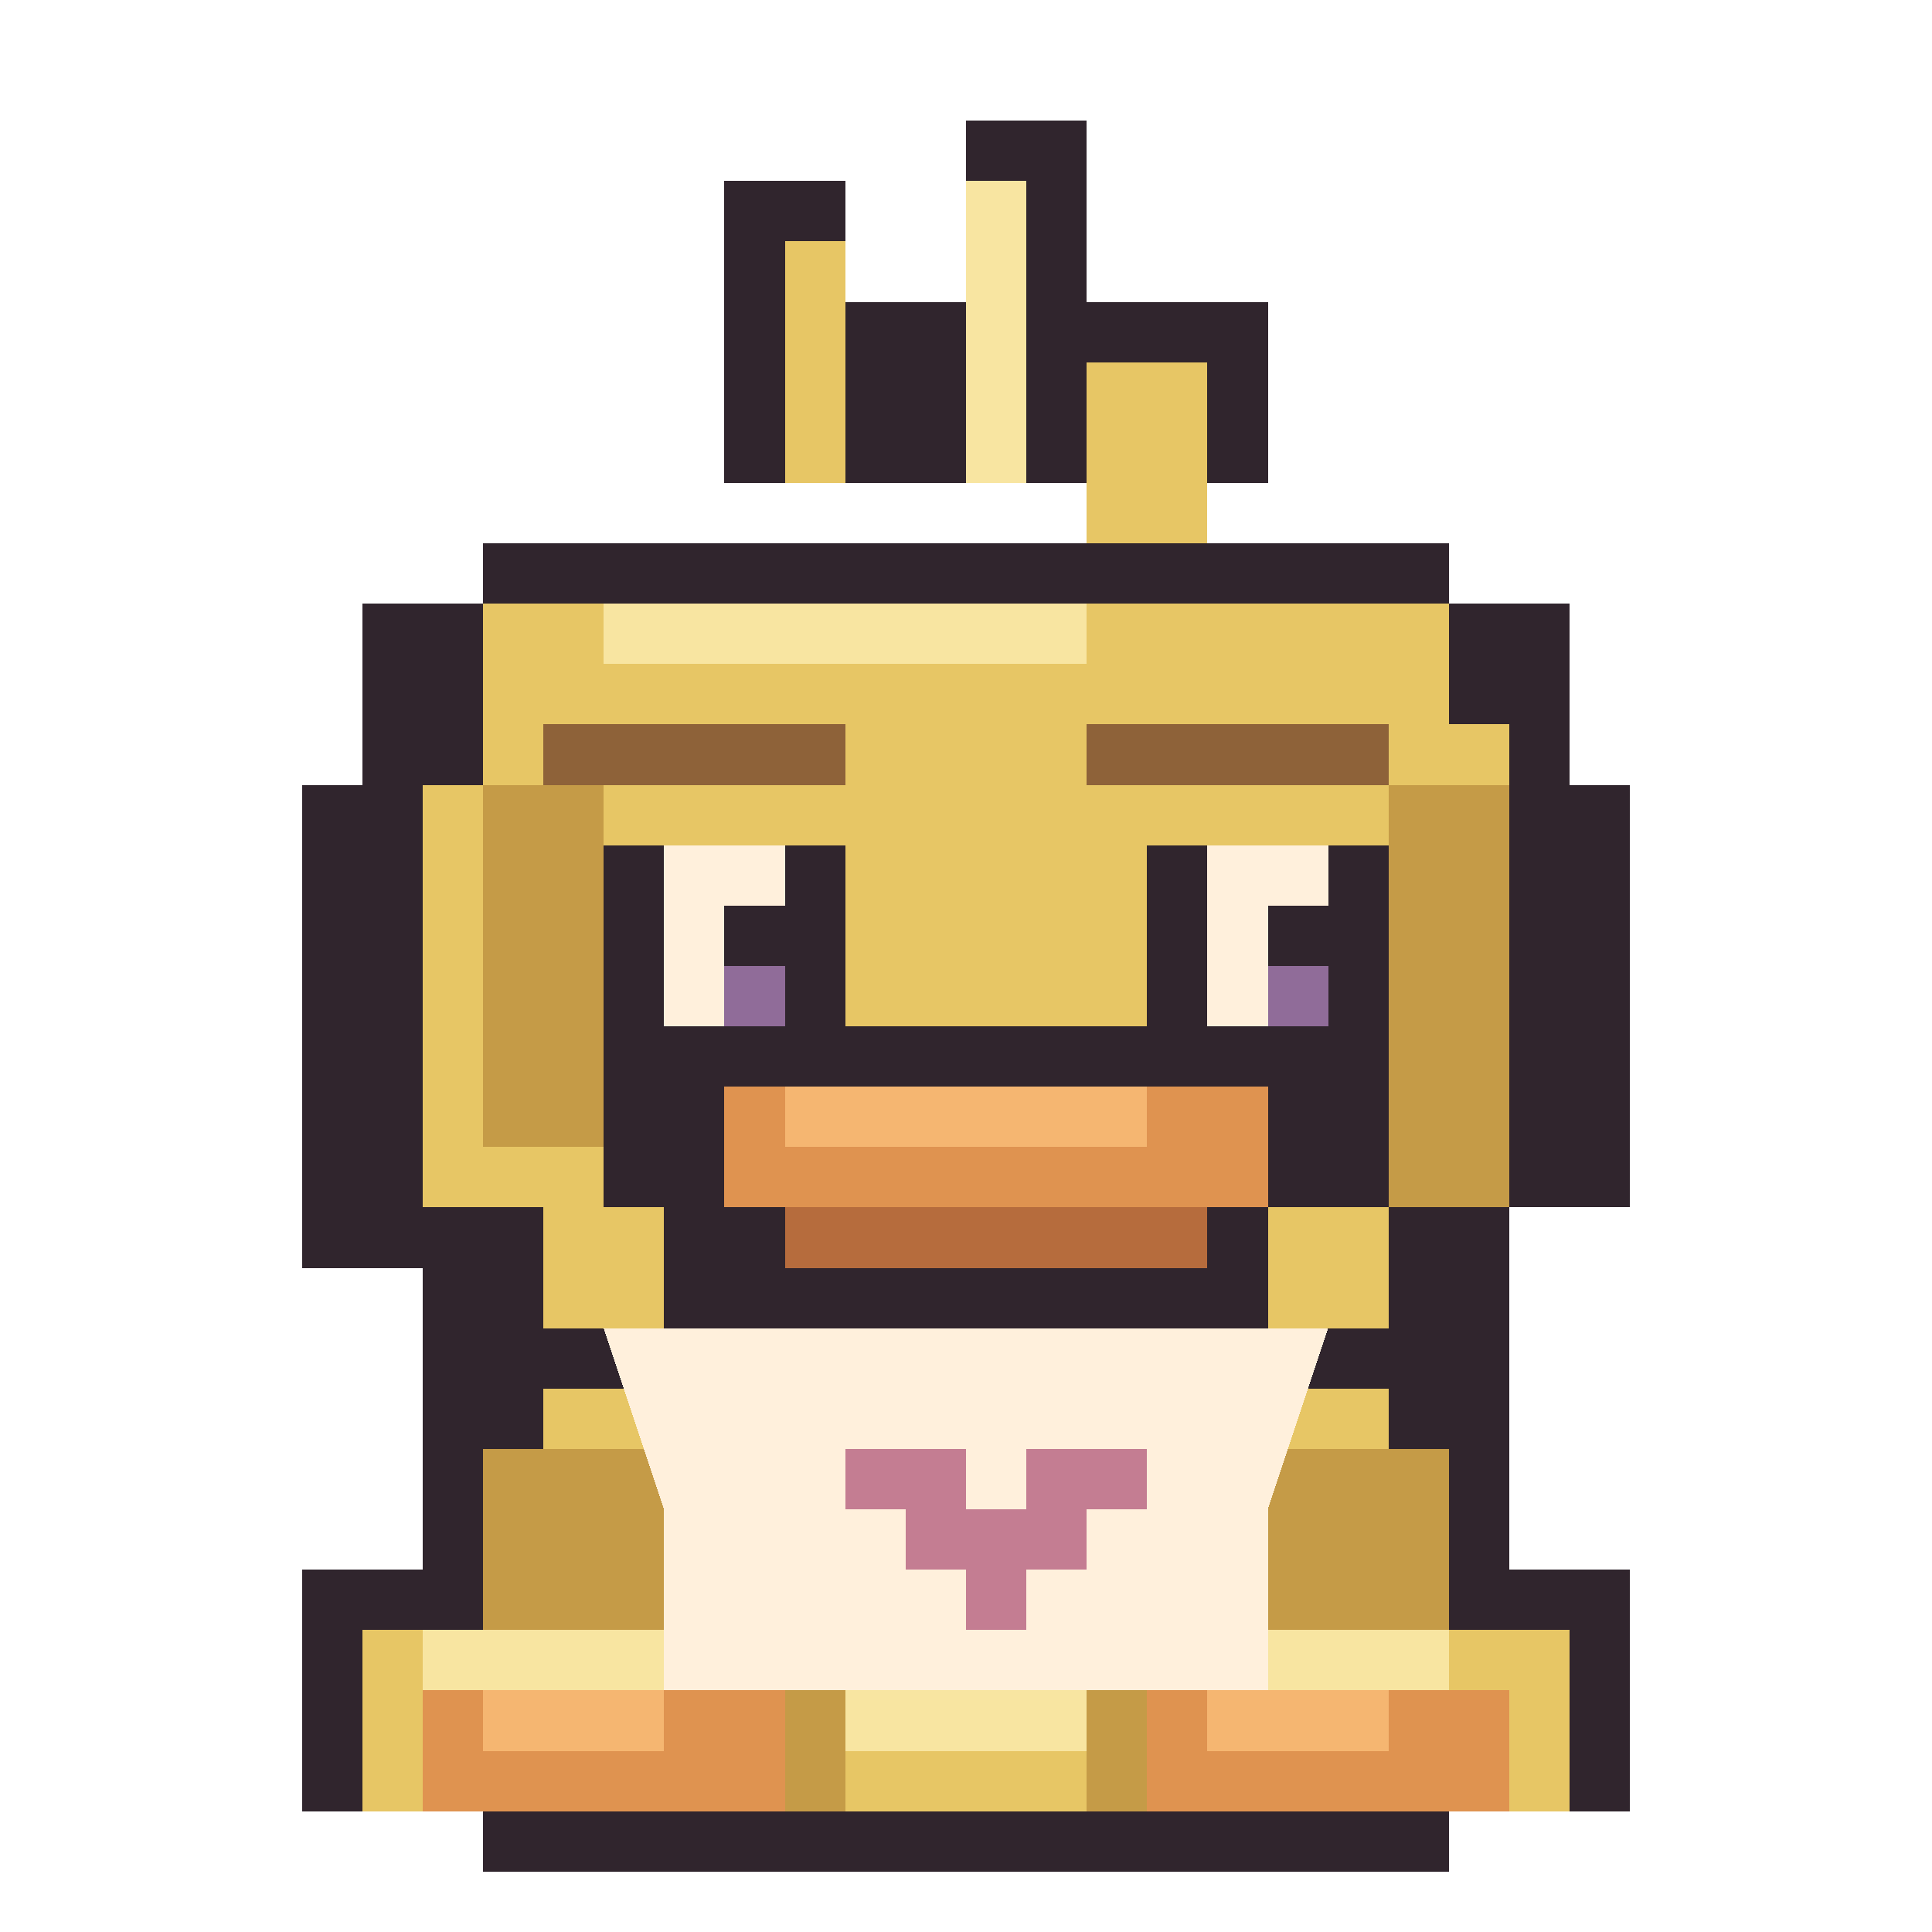
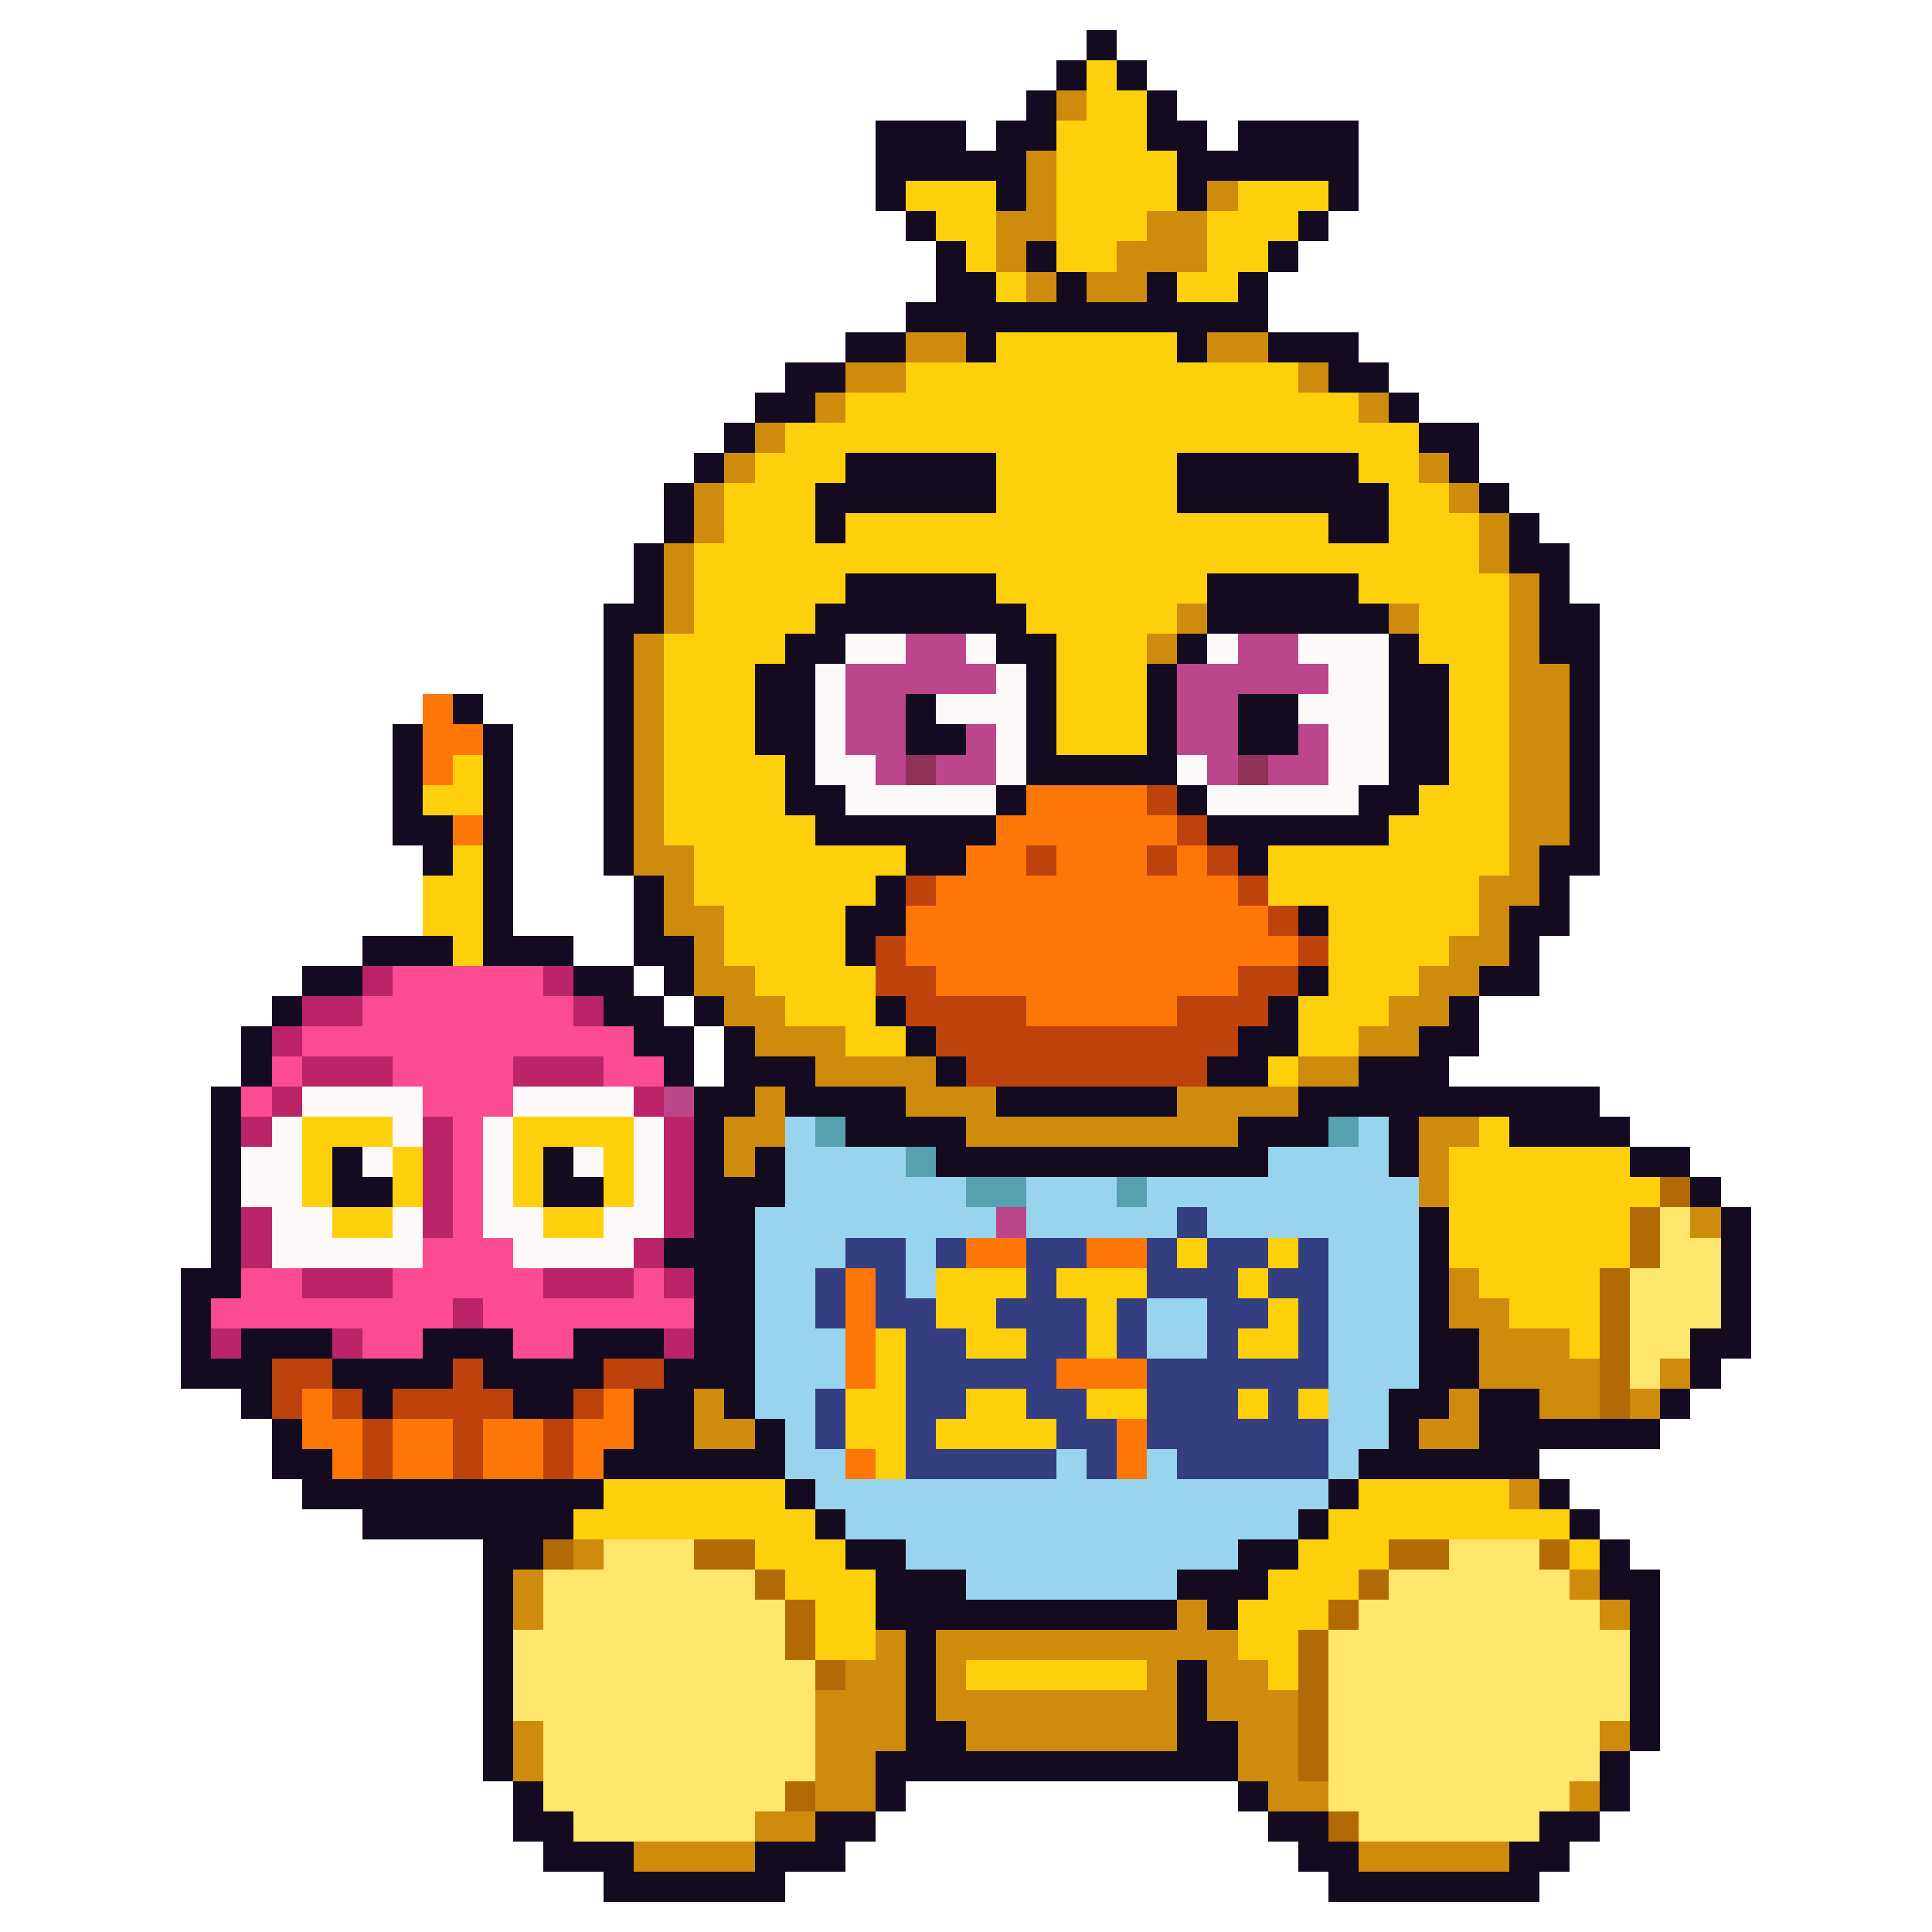
- <svg xmlns="http://www.w3.org/2000/svg" viewBox="0 0 32 32" width="64" height="64" shape-rendering="crispEdges">
-   <polygon points="10,21 22,21 22,23 25,23 25,26 27,26 27,30 24,30 24,31 8,31 8,30 5,30 5,26 7,26 7,23 10,23" fill="#30252d" />
-   <rect x="9" y="22" width="14" height="8" fill="#e7c665" />
-   <rect x="11" y="24" width="10" height="5" fill="#f8e5a1" />
-   <rect x="8" y="24" width="3" height="5" fill="#c59b47" />
-   <rect x="21" y="24" width="3" height="5" fill="#c59b47" />
-   <rect x="6" y="27" width="8" height="3" fill="#e7c665" />
-   <rect x="18" y="27" width="8" height="3" fill="#e7c665" />
-   <rect x="7" y="27" width="5" height="1" fill="#f8e5a1" />
-   <rect x="19" y="27" width="5" height="1" fill="#f8e5a1" />
-   <rect x="13" y="28" width="1" height="2" fill="#c59b47" />
-   <rect x="18" y="28" width="1" height="2" fill="#c59b47" />
-   <polygon points="12,8 12,3 14,3 14,5 16,5 16,2 18,2 18,5 21,5 21,8" fill="#30252d" />
-   <rect x="13" y="4" width="1" height="4" fill="#e7c665" />
-   <rect x="16" y="3" width="1" height="5" fill="#f8e5a1" />
-   <rect x="18" y="6" width="2" height="3" fill="#e7c665" />
-   <polygon points="8,9 24,9 24,10 26,10 26,13 27,13 27,20 25,20 25,23 7,23 7,21 5,21 5,13 6,13 6,10 8,10" fill="#30252d" />
-   <polygon points="8,10 24,10 24,12 25,12 25,20 23,20 23,22 9,22 9,20 7,20 7,13 8,13" fill="#e7c665" />
-   <rect x="8" y="13" width="2" height="6" fill="#c59b47" />
-   <rect x="23" y="13" width="2" height="7" fill="#c59b47" />
-   <rect x="10" y="10" width="8" height="1" fill="#f8e5a1" />
-   <rect x="9" y="12" width="5" height="1" fill="#8e6239" />
-   <rect x="18" y="12" width="5" height="1" fill="#8e6239" />
-   <rect x="10" y="14" width="4" height="4" fill="#30252d" />
-   <rect x="11" y="14" width="2" height="3" fill="#fff0dc" />
-   <rect x="12" y="15" width="1" height="2" fill="#906c99" />
-   <rect x="12" y="15" width="1" height="1" fill="#30252d" />
-   <rect x="19" y="14" width="4" height="4" fill="#30252d" />
-   <rect x="20" y="14" width="2" height="3" fill="#fff0dc" />
-   <rect x="21" y="15" width="1" height="2" fill="#906c99" />
-   <rect x="21" y="15" width="1" height="1" fill="#30252d" />
-   <polygon points="12,17 21,17 21,18 23,18 23,20 21,20 21,22 11,22 11,20 10,20 10,18 12,18" fill="#30252d" />
-   <rect x="12" y="18" width="9" height="2" fill="#df9350" />
-   <rect x="13" y="20" width="7" height="1" fill="#b66c3d" />
-   <rect x="13" y="18" width="6" height="1" fill="#f5b671" />
-   <polygon points="10,22 22,22 21,25 21,28 11,28 11,25" fill="#fff0dc" />
-   <rect x="14" y="24" width="2" height="1" fill="#c47d92" />
-   <rect x="17" y="24" width="2" height="1" fill="#c47d92" />
-   <rect x="15" y="25" width="3" height="1" fill="#c47d92" />
-   <rect x="16" y="26" width="1" height="1" fill="#c47d92" />
-   <rect x="7" y="28" width="6" height="2" fill="#df9350" />
-   <rect x="19" y="28" width="6" height="2" fill="#df9350" />
-   <rect x="8" y="28" width="3" height="1" fill="#f5b671" />
-   <rect x="20" y="28" width="3" height="1" fill="#f5b671" />
+ <svg xmlns="http://www.w3.org/2000/svg" width="64" height="64" viewBox="0 0 64 64" shape-rendering="crispEdges">
+   <path fill="#150b20" d="M36 1h1v1h-1zM35 2h1v1h-1zM35 9h1v1h-1zM37 2h1v1h-1zM34 3h1v1h-1zM34 8h1v1h-1zM34 22h1v3h-1zM38 3h1v1h-1zM38 9h1v1h-1zM38 22h1v3h-1zM29 4h3v1h-3zM29 52h3v1h-3zM33 4h2v1h-2zM33 21h2v1h-2zM38 4h2v1h-2zM41 4h4v1h-4zM29 5h5v1h-5zM39 5h6v1h-6zM39 15h6v1h-6zM29 6h1v1h-1zM29 29h1v1h-1zM29 33h1v1h-1zM29 59h1v1h-1zM33 6h1v1h-1zM33 26h1v1h-1zM39 6h1v1h-1zM39 11h1v1h-1zM39 21h1v1h-1zM39 26h1v1h-1zM39 55h1v2h-1zM44 6h1v1h-1zM44 49h1v1h-1zM30 7h1v1h-1zM30 23h1v1h-1zM30 34h1v1h-1zM30 54h1v3h-1zM43 7h1v1h-1zM43 30h1v1h-1zM43 32h1v1h-1zM43 50h1v1h-1zM31 8h1v1h-1zM31 35h1v1h-1zM42 8h1v1h-1zM42 33h1v1h-1zM31 9h2v1h-2zM41 9h1v1h-1zM41 28h1v1h-1zM41 59h1v1h-1zM30 10h12v1h-12zM28 11h2v1h-2zM28 30h2v1h-2zM28 51h2v1h-2zM32 11h1v1h-1zM42 11h3v1h-3zM26 12h2v1h-2zM26 21h2v1h-2zM26 26h2v1h-2zM44 12h2v1h-2zM44 17h2v1h-2zM25 13h2v1h-2zM25 22h2v3h-2zM46 13h1v1h-1zM46 21h1v1h-1zM46 37h1v2h-1zM46 47h1v1h-1zM24 14h1v1h-1zM24 34h1v1h-1zM24 46h1v1h-1zM47 14h2v1h-2zM47 34h2v1h-2zM47 44h2v2h-2zM23 15h1v1h-1zM23 33h1v1h-1zM23 37h1v2h-1zM28 15h5v1h-5zM28 19h5v1h-5zM48 15h1v1h-1zM48 33h1v1h-1zM22 16h1v2h-1zM22 32h1v1h-1zM22 35h1v1h-1zM27 16h6v1h-6zM27 27h6v1h-6zM39 16h7v1h-7zM49 16h1v1h-1zM27 17h1v1h-1zM27 50h1v1h-1zM50 17h1v1h-1zM50 31h1v1h-1zM21 18h1v2h-1zM21 29h1v2h-1zM50 18h2v1h-2zM50 30h2v1h-2zM50 61h2v1h-2zM40 19h5v1h-5zM51 19h1v1h-1zM51 29h1v1h-1zM51 49h1v1h-1zM20 20h2v1h-2zM20 33h2v1h-2zM27 20h7v1h-7zM40 20h6v1h-6zM40 27h6v1h-6zM51 20h2v2h-2zM51 28h2v1h-2zM51 60h2v1h-2zM20 21h1v8h-1zM46 22h2v4h-2zM46 46h2v1h-2zM52 22h1v6h-1zM52 50h1v1h-1zM15 23h1v1h-1zM41 23h2v2h-2zM41 34h2v1h-2zM41 51h2v1h-2zM13 24h1v3h-1zM16 24h1v7h-1zM16 52h1v7h-1zM30 24h2v1h-2zM30 28h2v1h-2zM30 57h2v1h-2zM26 25h1v1h-1zM26 49h1v1h-1zM34 25h5v1h-5zM45 26h2v1h-2zM13 27h2v1h-2zM14 28h1v1h-1zM12 31h3v1h-3zM16 31h3v1h-3zM21 31h2v1h-2zM21 34h2v1h-2zM21 46h2v2h-2zM28 31h1v1h-1zM10 32h2v1h-2zM19 32h2v1h-2zM49 32h2v1h-2zM49 46h2v1h-2zM9 33h1v1h-1zM9 47h1v1h-1zM8 34h1v2h-1zM8 46h1v1h-1zM24 35h3v1h-3zM40 35h2v1h-2zM45 35h3v1h-3zM7 36h1v6h-1zM23 36h2v1h-2zM23 40h2v1h-2zM23 42h2v3h-2zM26 36h4v1h-4zM33 36h6v1h-6zM43 36h10v1h-10zM28 37h4v1h-4zM41 37h3v1h-3zM50 37h4v1h-4zM11 38h1v1h-1zM18 38h1v1h-1zM25 38h1v1h-1zM25 47h1v1h-1zM31 38h11v1h-11zM54 38h2v1h-2zM11 39h2v1h-2zM18 39h2v1h-2zM23 39h3v1h-3zM56 39h1v1h-1zM56 45h1v1h-1zM47 40h1v4h-1zM57 40h1v4h-1zM22 41h3v1h-3zM22 45h3v1h-3zM6 42h2v1h-2zM6 43h1v2h-1zM8 44h3v1h-3zM14 44h3v1h-3zM19 44h3v1h-3zM56 44h2v1h-2zM6 45h3v1h-3zM11 45h4v1h-4zM16 45h4v1h-4zM12 46h1v1h-1zM17 46h2v1h-2zM17 60h2v1h-2zM55 46h1v1h-1zM49 47h6v1h-6zM9 48h2v1h-2zM20 48h6v1h-6zM20 62h6v1h-6zM45 48h6v1h-6zM10 49h10v1h-10zM12 50h7v1h-7zM16 51h2v1h-2zM53 51h1v1h-1zM53 58h1v2h-1zM39 52h3v1h-3zM53 52h2v1h-2zM29 53h10v1h-10zM40 53h1v1h-1zM54 53h1v5h-1zM39 57h2v1h-2zM29 58h12v1h-12zM17 59h1v1h-1zM27 60h2v1h-2zM42 60h2v1h-2zM18 61h3v1h-3zM25 61h3v1h-3zM43 61h2v1h-2zM44 62h7v1h-7z" />
+   <path fill="#fed00b" d="M36 2h1v1h-1zM36 43h1v2h-1zM36 3h2v1h-2zM36 46h2v1h-2zM35 4h3v1h-3zM35 7h3v1h-3zM35 21h3v4h-3zM35 42h3v1h-3zM35 5h4v2h-4zM30 6h3v1h-3zM41 6h3v1h-3zM41 53h3v1h-3zM31 7h2v1h-2zM31 43h2v1h-2zM40 7h3v1h-3zM32 8h1v1h-1zM35 8h2v1h-2zM40 8h2v1h-2zM33 9h1v1h-1zM39 9h2v1h-2zM33 11h6v1h-6zM33 15h6v2h-6zM30 12h13v1h-13zM28 13h17v1h-17zM26 14h21v1h-21zM25 15h3v1h-3zM25 51h3v1h-3zM45 15h2v1h-2zM24 16h3v2h-3zM46 16h2v1h-2zM28 17h16v1h-16zM46 17h3v1h-3zM23 18h26v1h-26zM23 19h5v1h-5zM33 19h7v1h-7zM45 19h5v1h-5zM45 49h5v1h-5zM23 20h4v1h-4zM34 20h5v1h-5zM47 20h3v2h-3zM47 26h3v1h-3zM22 21h4v1h-4zM22 25h4v2h-4zM22 22h3v3h-3zM48 22h2v4h-2zM15 25h1v1h-1zM15 28h1v1h-1zM15 31h1v1h-1zM14 26h2v1h-2zM14 29h2v2h-2zM22 27h5v1h-5zM46 27h4v1h-4zM23 28h7v1h-7zM42 28h8v1h-8zM23 29h6v1h-6zM42 29h7v1h-7zM24 30h4v2h-4zM44 30h5v1h-5zM44 31h4v1h-4zM25 32h4v1h-4zM44 32h3v1h-3zM26 33h3v1h-3zM26 52h3v1h-3zM43 33h3v1h-3zM43 51h3v1h-3zM28 34h2v1h-2zM28 46h2v2h-2zM43 34h2v1h-2zM42 35h1v1h-1zM42 41h1v1h-1zM42 43h1v1h-1zM42 55h1v1h-1zM10 37h3v1h-3zM17 37h4v1h-4zM49 37h1v1h-1zM10 38h1v2h-1zM13 38h1v2h-1zM17 38h1v2h-1zM20 38h1v2h-1zM48 38h6v1h-6zM48 40h6v2h-6zM48 39h7v1h-7zM11 40h2v1h-2zM18 40h2v1h-2zM39 41h1v1h-1zM31 42h3v1h-3zM41 42h1v1h-1zM41 46h1v1h-1zM49 42h4v1h-4zM50 43h3v1h-3zM29 44h1v2h-1zM29 48h1v1h-1zM32 44h2v1h-2zM32 46h2v1h-2zM41 44h2v1h-2zM41 54h2v1h-2zM52 44h1v1h-1zM52 51h1v1h-1zM43 46h1v1h-1zM31 47h4v1h-4zM20 49h6v1h-6zM19 50h8v1h-8zM44 50h8v1h-8zM42 52h3v1h-3zM27 53h2v2h-2zM32 55h6v1h-6z" />
+   <path fill="#ce8b0c" d="M35 3h1v1h-1zM34 5h1v2h-1zM34 9h1v1h-1zM40 6h1v1h-1zM33 7h2v1h-2zM38 7h2v1h-2zM33 8h1v1h-1zM37 8h3v1h-3zM36 9h2v1h-2zM30 11h2v1h-2zM40 11h2v1h-2zM40 55h2v1h-2zM28 12h2v1h-2zM28 55h2v1h-2zM43 12h1v1h-1zM27 13h1v1h-1zM45 13h1v1h-1zM25 14h1v1h-1zM25 36h1v1h-1zM24 15h1v1h-1zM24 38h1v1h-1zM47 15h1v1h-1zM47 38h1v2h-1zM23 16h1v2h-1zM23 31h1v1h-1zM23 46h1v1h-1zM48 16h1v1h-1zM48 42h1v1h-1zM48 46h1v1h-1zM49 17h1v2h-1zM49 30h1v1h-1zM22 18h1v3h-1zM22 29h1v1h-1zM50 19h1v3h-1zM50 28h1v1h-1zM50 49h1v1h-1zM39 20h1v1h-1zM39 53h1v1h-1zM46 20h1v1h-1zM21 21h1v7h-1zM38 21h1v1h-1zM38 55h1v1h-1zM50 22h2v6h-2zM21 28h2v1h-2zM49 29h2v1h-2zM22 30h2v1h-2zM48 31h2v1h-2zM48 43h2v1h-2zM23 32h2v1h-2zM23 47h2v1h-2zM47 32h2v1h-2zM47 37h2v1h-2zM47 47h2v1h-2zM24 33h2v1h-2zM24 37h2v1h-2zM46 33h2v1h-2zM25 34h3v1h-3zM45 34h2v1h-2zM27 35h4v1h-4zM43 35h2v1h-2zM30 36h3v1h-3zM39 36h4v1h-4zM32 37h9v1h-9zM56 40h1v1h-1zM49 44h3v1h-3zM49 45h4v1h-4zM55 45h1v1h-1zM51 46h2v1h-2zM54 46h1v1h-1zM19 51h1v1h-1zM17 52h1v2h-1zM17 57h1v2h-1zM52 52h1v1h-1zM52 59h1v1h-1zM53 53h1v1h-1zM53 57h1v1h-1zM29 54h1v1h-1zM31 54h10v1h-10zM31 55h1v1h-1zM27 56h3v2h-3zM31 56h8v1h-8zM40 56h3v1h-3zM32 57h7v1h-7zM41 57h2v2h-2zM27 58h2v2h-2zM42 59h2v1h-2zM25 60h2v1h-2zM21 61h4v1h-4zM45 61h5v1h-5z" />
+   <path fill="#fef9f9" d="M28 21h2v1h-2zM32 21h1v1h-1zM40 21h1v1h-1zM43 21h3v1h-3zM43 23h3v1h-3zM27 22h1v3h-1zM33 22h1v1h-1zM33 24h1v2h-1zM44 22h2v1h-2zM44 24h2v2h-2zM31 23h3v1h-3zM27 25h2v1h-2zM39 25h1v1h-1zM28 26h5v1h-5zM40 26h5v1h-5zM10 36h4v1h-4zM17 36h4v1h-4zM17 41h4v1h-4zM9 37h1v1h-1zM13 37h1v1h-1zM13 40h1v1h-1zM16 37h1v3h-1zM21 37h1v3h-1zM8 38h2v2h-2zM12 38h1v1h-1zM19 38h1v1h-1zM9 40h2v1h-2zM16 40h2v1h-2zM20 40h2v1h-2zM9 41h5v1h-5z" />
+   <path fill="#bc468c" d="M30 21h2v1h-2zM41 21h2v1h-2zM28 22h5v1h-5zM39 22h5v1h-5zM28 23h2v2h-2zM39 23h2v2h-2zM32 24h1v1h-1zM43 24h1v1h-1zM29 25h1v1h-1zM31 25h2v1h-2zM40 25h1v1h-1zM42 25h2v1h-2zM22 36h1v1h-1zM33 40h1v1h-1z" />
+   <path fill="#fd7708" d="M14 23h1v1h-1zM14 25h1v1h-1zM14 24h2v1h-2zM34 26h4v1h-4zM15 27h1v1h-1zM33 27h6v1h-6zM32 28h2v1h-2zM32 41h2v1h-2zM35 28h3v1h-3zM35 45h3v1h-3zM39 28h1v1h-1zM31 29h10v1h-10zM31 32h10v1h-10zM30 30h12v1h-12zM30 31h13v1h-13zM34 33h5v1h-5zM36 41h2v1h-2zM28 42h1v4h-1zM28 48h1v1h-1zM10 46h1v1h-1zM20 46h1v1h-1zM10 47h2v1h-2zM13 47h2v2h-2zM16 47h2v2h-2zM19 47h2v1h-2zM37 47h1v2h-1zM11 48h1v1h-1zM19 48h1v1h-1z" />
+   <path fill="#903157" d="M30 25h1v1h-1zM41 25h1v1h-1z" />
+   <path fill="#bd420c" d="M38 26h1v1h-1zM38 28h1v1h-1zM39 27h1v1h-1zM34 28h1v1h-1zM40 28h1v1h-1zM30 29h1v1h-1zM41 29h1v1h-1zM42 30h1v1h-1zM29 31h1v1h-1zM43 31h1v1h-1zM29 32h2v1h-2zM41 32h2v1h-2zM30 33h4v1h-4zM39 33h3v1h-3zM31 34h10v1h-10zM32 35h8v1h-8zM9 45h2v1h-2zM15 45h1v1h-1zM15 47h1v2h-1zM20 45h2v1h-2zM9 46h1v1h-1zM11 46h1v1h-1zM13 46h4v1h-4zM19 46h1v1h-1zM12 47h1v2h-1zM18 47h1v2h-1z" />
+   <path fill="#bb2466" d="M12 32h1v1h-1zM18 32h1v1h-1zM10 33h2v1h-2zM19 33h1v1h-1zM9 34h1v1h-1zM9 36h1v1h-1zM10 35h3v1h-3zM10 42h3v1h-3zM17 35h3v1h-3zM21 36h1v1h-1zM21 41h1v1h-1zM8 37h1v1h-1zM8 40h1v2h-1zM14 37h1v4h-1zM22 37h1v4h-1zM22 42h1v1h-1zM22 44h1v1h-1zM18 42h3v1h-3zM15 43h1v1h-1zM7 44h1v1h-1zM11 44h1v1h-1z" />
+   <path fill="#fb4b92" d="M13 32h5v1h-5zM13 42h5v1h-5zM12 33h7v1h-7zM10 34h11v1h-11zM9 35h1v1h-1zM13 35h4v1h-4zM20 35h2v1h-2zM8 36h1v1h-1zM14 36h3v1h-3zM14 41h3v1h-3zM15 37h1v4h-1zM8 42h2v1h-2zM21 42h1v1h-1zM7 43h8v1h-8zM16 43h7v1h-7zM12 44h2v1h-2zM17 44h2v1h-2z" />
+   <path fill="#99d4ee" d="M26 37h1v1h-1zM26 47h1v1h-1zM45 37h1v1h-1zM26 38h4v1h-4zM42 38h4v1h-4zM26 39h6v1h-6zM34 39h3v1h-3zM38 39h9v1h-9zM25 40h8v1h-8zM34 40h5v1h-5zM40 40h7v1h-7zM25 41h3v1h-3zM25 44h3v2h-3zM30 41h1v2h-1zM44 41h3v5h-3zM25 42h2v2h-2zM25 46h2v1h-2zM38 43h2v2h-2zM44 46h2v2h-2zM26 48h2v1h-2zM35 48h1v1h-1zM38 48h1v1h-1zM44 48h1v1h-1zM27 49h17v1h-17zM28 50h15v1h-15zM30 51h11v1h-11zM32 52h7v1h-7z" />
+   <path fill="#57a2b1" d="M27 37h1v1h-1zM44 37h1v1h-1zM30 38h1v1h-1zM32 39h2v1h-2zM37 39h1v1h-1z" />
+   <path fill="#b26a06" d="M55 39h1v1h-1zM54 40h1v2h-1zM53 42h1v5h-1zM18 51h1v1h-1zM23 51h2v1h-2zM46 51h2v1h-2zM51 51h1v1h-1zM25 52h1v1h-1zM45 52h1v1h-1zM26 53h1v2h-1zM26 59h1v1h-1zM44 53h1v1h-1zM44 60h1v1h-1zM43 54h1v5h-1zM27 55h1v1h-1z" />
+   <path fill="#343e81" d="M39 40h1v1h-1zM28 41h2v1h-2zM31 41h1v1h-1zM34 41h2v1h-2zM34 44h2v1h-2zM34 46h2v1h-2zM38 41h1v1h-1zM40 41h2v1h-2zM40 43h2v1h-2zM43 41h1v1h-1zM43 43h1v2h-1zM27 42h1v2h-1zM27 46h1v2h-1zM29 42h1v1h-1zM34 42h1v1h-1zM38 42h3v1h-3zM38 46h3v1h-3zM42 42h2v1h-2zM29 43h2v1h-2zM33 43h3v1h-3zM37 43h1v2h-1zM30 44h2v1h-2zM30 46h2v1h-2zM40 44h1v1h-1zM30 45h5v1h-5zM30 48h5v1h-5zM38 45h6v1h-6zM38 47h6v1h-6zM42 46h1v1h-1zM30 47h1v1h-1zM35 47h2v1h-2zM36 48h1v1h-1zM39 48h5v1h-5z" />
+   <path fill="#fee56c" d="M55 40h1v1h-1zM55 41h2v1h-2zM54 42h3v2h-3zM54 44h2v1h-2zM54 45h1v1h-1zM20 51h3v1h-3zM48 51h3v1h-3zM18 52h7v1h-7zM46 52h6v1h-6zM18 53h8v1h-8zM18 59h8v1h-8zM45 53h8v1h-8zM17 54h9v1h-9zM44 54h10v3h-10zM17 55h10v2h-10zM18 57h9v2h-9zM44 57h9v2h-9zM44 59h8v1h-8zM19 60h6v1h-6zM45 60h6v1h-6z" />
</svg>
